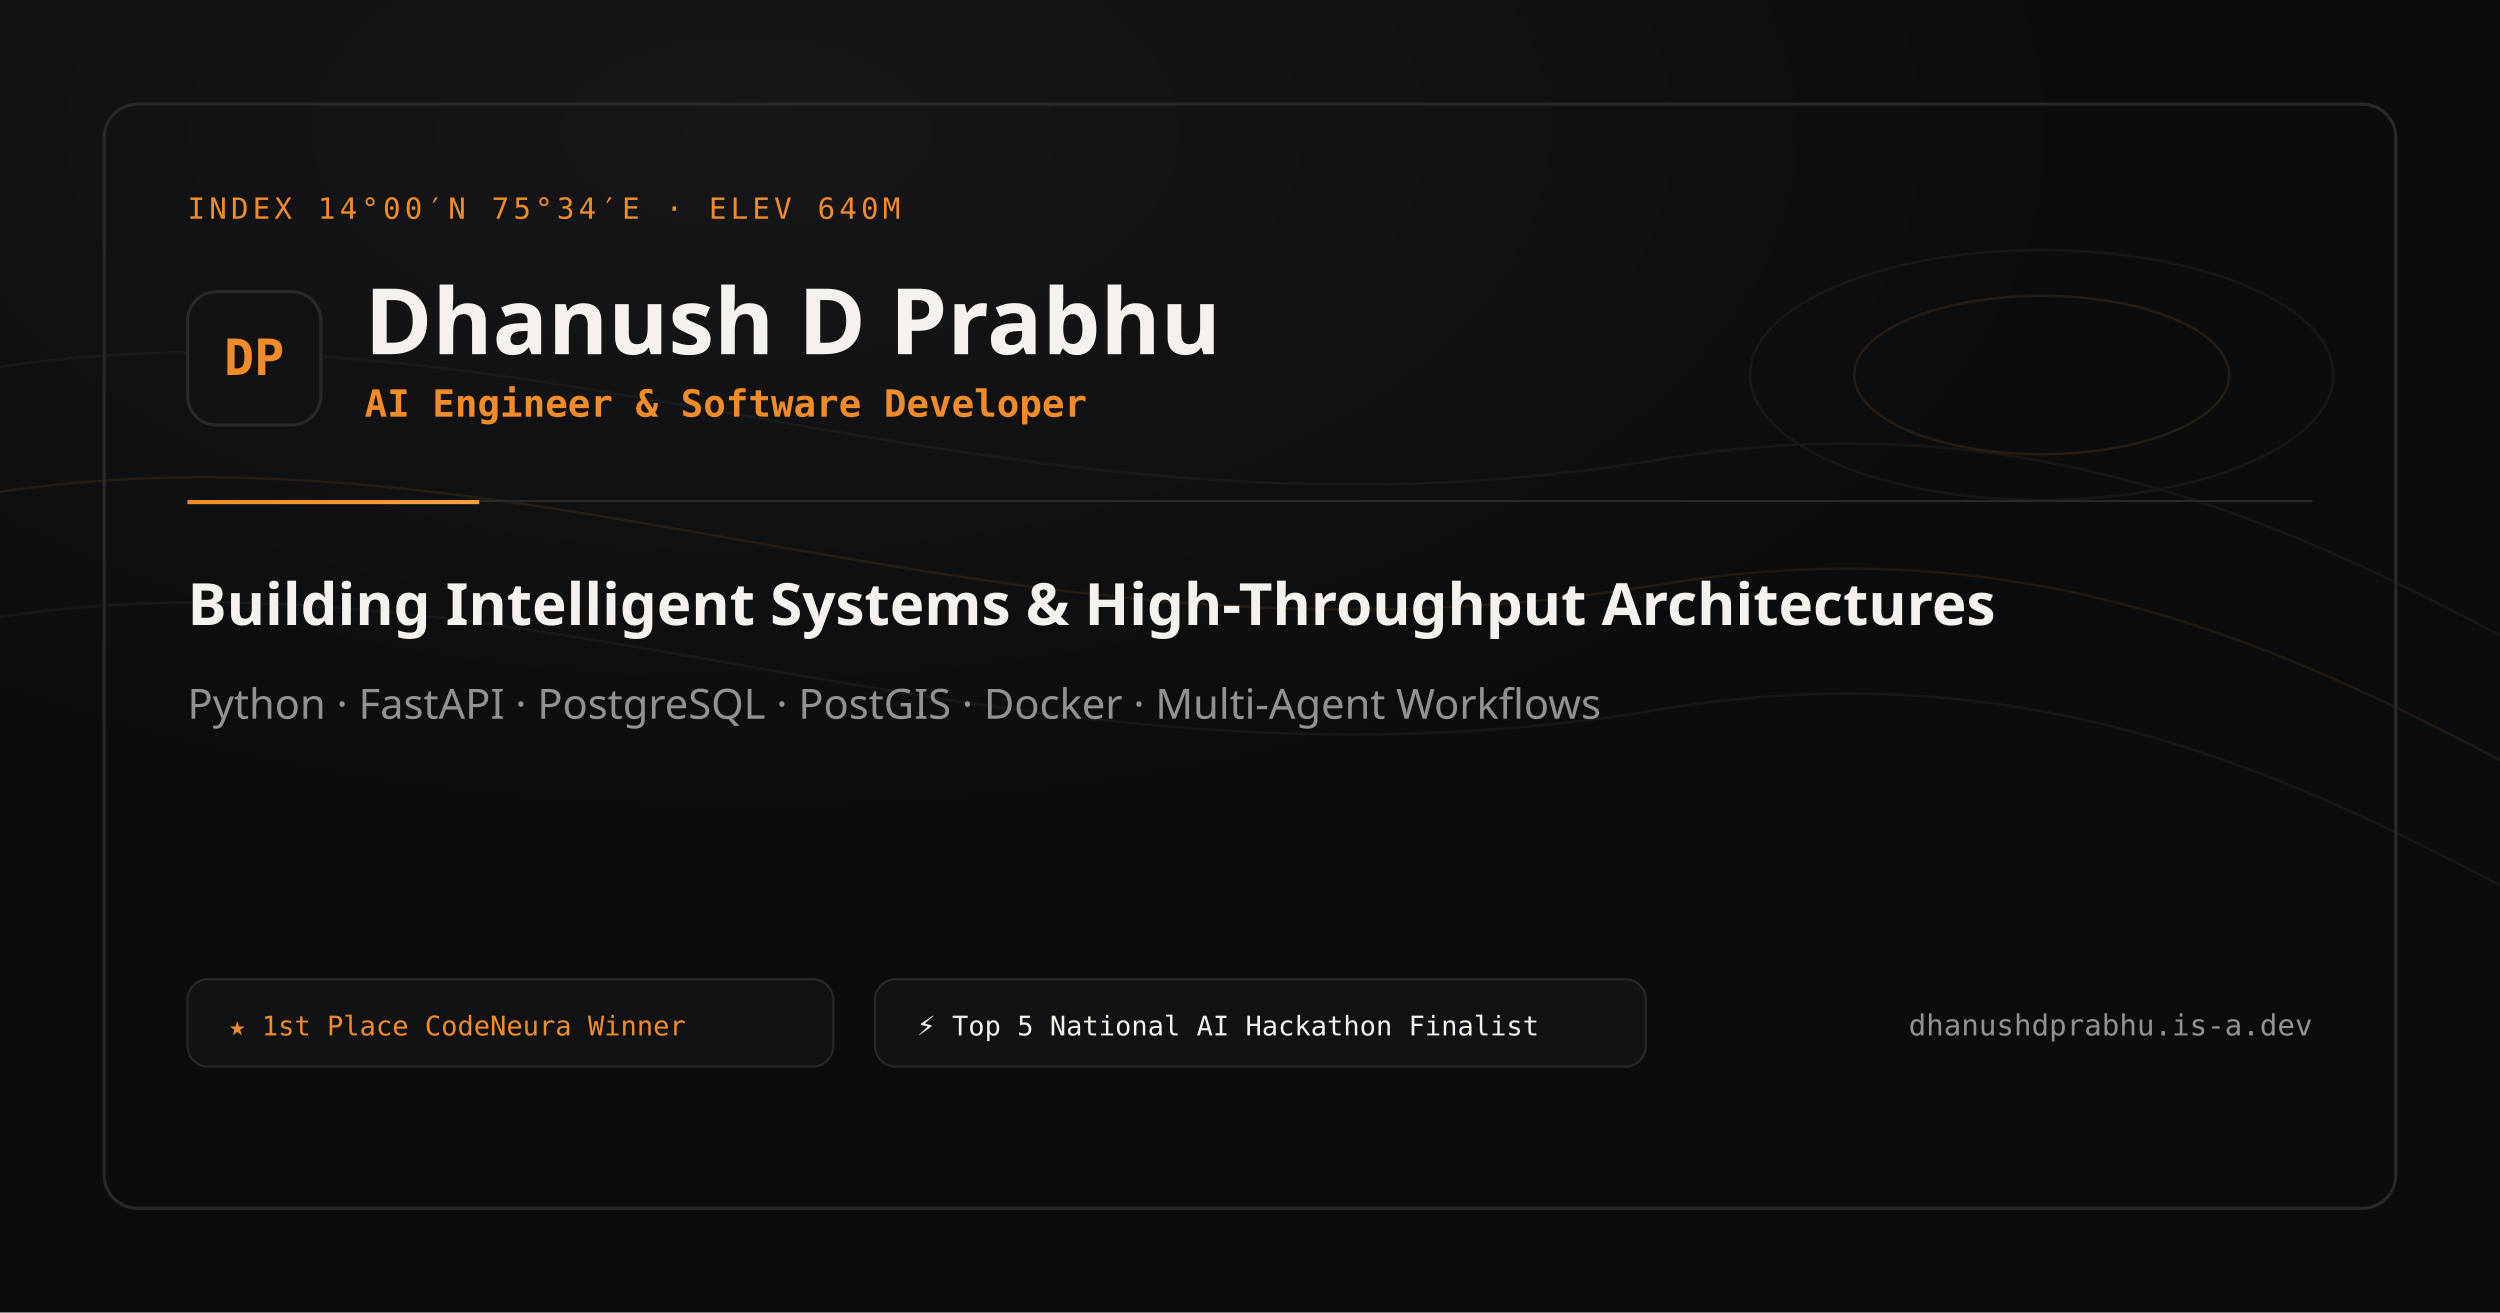
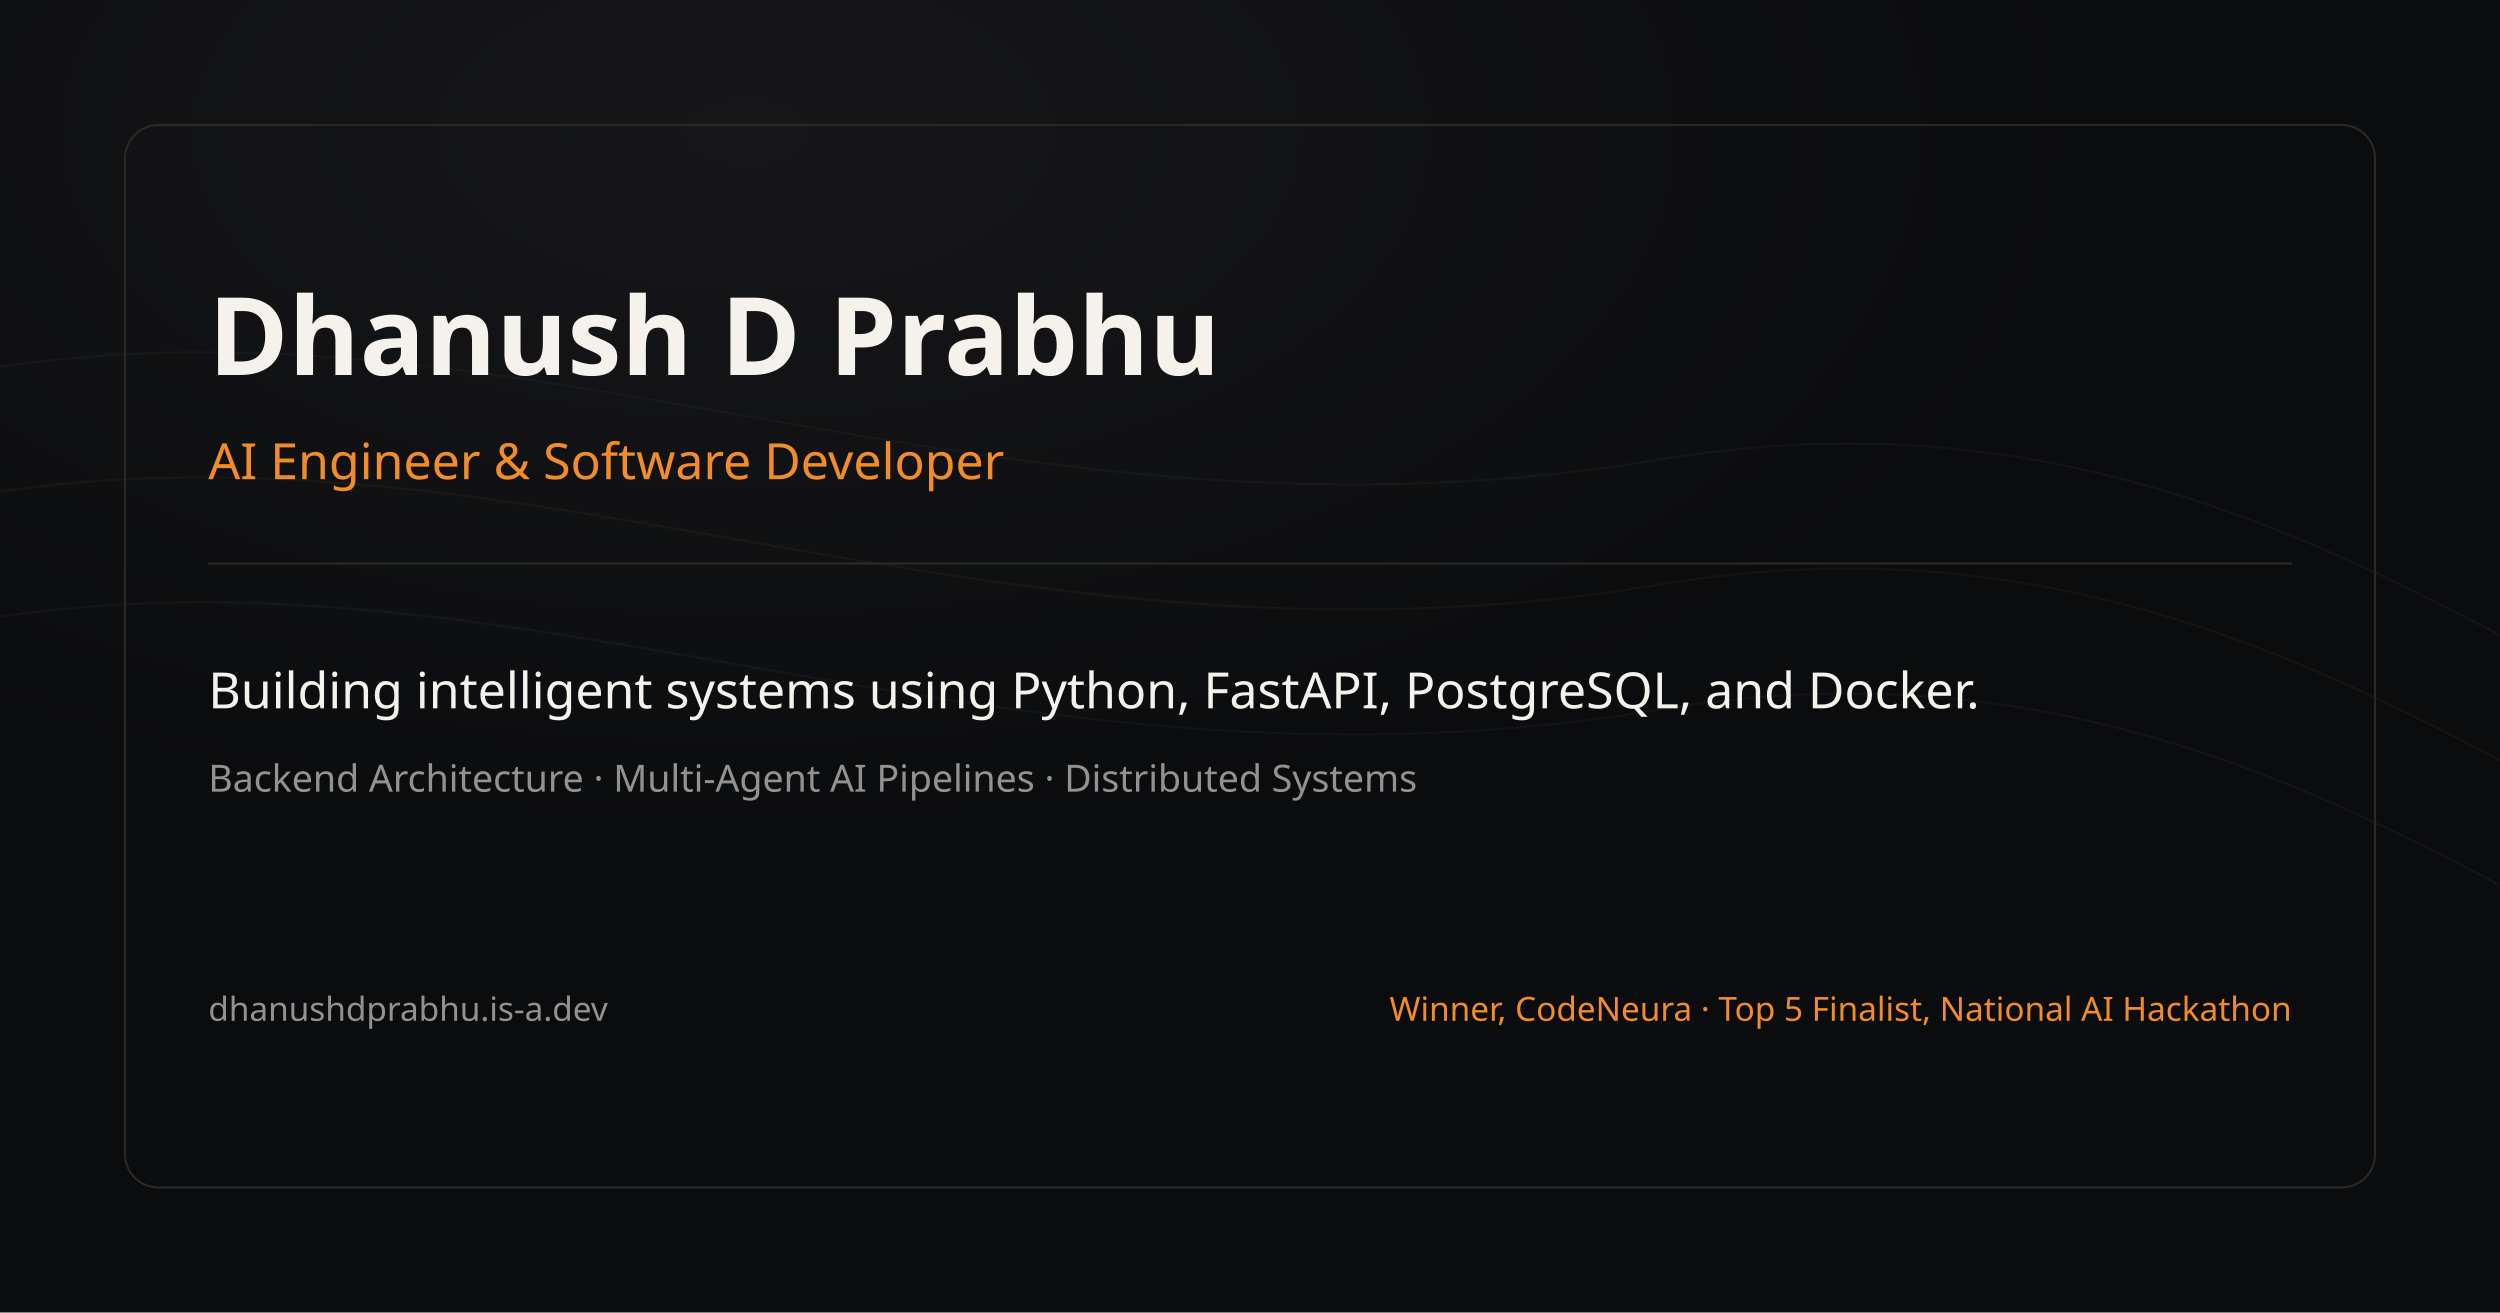
<svg xmlns="http://www.w3.org/2000/svg" width="1200" height="630" viewBox="0 0 1200 630">
  <defs>
    <radialGradient id="ogBg" cx="30%" cy="10%" r="90%">
      <stop offset="0%" stop-color="#171719" />
      <stop offset="60%" stop-color="#0B0C0E" />
      <stop offset="100%" stop-color="#0B0C0E" />
    </radialGradient>
-     <linearGradient id="ogOrange" x1="0%" y1="0%" x2="100%" y2="0%">
-       <stop offset="0%" stop-color="#F28C28" />
-       <stop offset="100%" stop-color="#FA9E42" />
-     </linearGradient>
  </defs>
  <rect width="1200" height="630" fill="url(#ogBg)" />
-   <g stroke="#292929" stroke-width="1.2" fill="none" opacity="0.4">
+   <g stroke="#292929" stroke-width="1" fill="none" opacity="0.3">
    <path d="M-100,200 C200,100 450,280 800,220 C1050,180 1200,320 1350,380" />
-     <path d="M-100,260 C200,160 450,340 800,280 C1050,240 1200,380 1350,440" stroke="#F28C28" stroke-opacity="0.25" />
+     <path d="M-100,260 C200,160 450,340 800,280 C1050,240 1200,380 1350,440" stroke="#F28C28" stroke-opacity="0.2" />
    <path d="M-100,320 C200,220 450,400 800,340 C1050,300 1200,440 1350,500" />
-     <ellipse cx="980" cy="180" rx="140" ry="60" stroke="#292929" />
-     <ellipse cx="980" cy="180" rx="90" ry="38" stroke="#F28C28" stroke-opacity="0.3" />
  </g>
-   <rect x="50" y="50" width="1100" height="530" rx="16" fill="none" stroke="#292929" stroke-width="1.5" />
-   <text x="90" y="105" font-family="'JetBrains Mono', monospace" font-size="14" fill="#F28C28" letter-spacing="2">INDEX 14°00′N 75°34′E · ELEV 640M</text>
-   <rect x="90" y="140" width="64" height="64" rx="14" fill="#111214" stroke="#292929" stroke-width="1.5" />
-   <text x="122" y="180" text-anchor="middle" font-family="'JetBrains Mono', monospace" font-size="24" font-weight="bold" fill="#F28C28">DP</text>
-   <text x="175" y="170" font-family="'Plus Jakarta Sans', sans-serif" font-size="44" font-weight="800" fill="#F5F2ED">Dhanush D Prabhu</text>
-   <text x="175" y="200" font-family="'JetBrains Mono', monospace" font-size="18" font-weight="600" fill="#F28C28">AI Engineer &amp; Software Developer</text>
-   <rect x="90" y="240" width="1020" height="1" fill="#292929" />
-   <rect x="90" y="240" width="140" height="2" fill="url(#ogOrange)" />
-   <text x="90" y="300" font-family="'Plus Jakarta Sans', sans-serif" font-size="28" font-weight="600" fill="#F5F2ED">Building Intelligent Systems &amp; High-Throughput Architectures</text>
-   <text x="90" y="345" font-family="'Plus Jakarta Sans', sans-serif" font-size="20" font-weight="400" fill="#929292">Python · FastAPI · PostgreSQL · PostGIS · Docker · Multi-Agent Workflows</text>
-   <rect x="90" y="470" width="310" height="42" rx="10" fill="#111214" stroke="#292929" />
-   <text x="110" y="497" font-family="'JetBrains Mono', monospace" font-size="13" fill="#F28C28">★ 1st Place CodeNeura Winner</text>
-   <rect x="420" y="470" width="370" height="42" rx="10" fill="#111214" stroke="#292929" />
-   <text x="440" y="497" font-family="'JetBrains Mono', monospace" font-size="13" fill="#F5F2ED">⚡ Top 5 National AI Hackathon Finalist</text>
-   <text x="1110" y="497" text-anchor="end" font-family="'JetBrains Mono', monospace" font-size="14" fill="#929292">dhanushdprabhu.is-a.dev</text>
+   <rect x="60" y="60" width="1080" height="510" rx="16" fill="none" stroke="#292929" stroke-width="1" />
+   <text x="100" y="180" font-family="'Plus Jakarta Sans', sans-serif" font-size="52" font-weight="700" fill="#F5F2ED">Dhanush D Prabhu</text>
+   <text x="100" y="230" font-family="'Plus Jakarta Sans', sans-serif" font-size="24" font-weight="500" fill="#F28C28">AI Engineer &amp; Software Developer</text>
+   <rect x="100" y="270" width="1000" height="1" fill="#292929" />
+   <text x="100" y="340" font-family="'Plus Jakarta Sans', sans-serif" font-size="24" font-weight="400" fill="#F5F2ED">Building intelligent systems using Python, FastAPI, PostgreSQL, and Docker.</text>
+   <text x="100" y="380" font-family="'Plus Jakarta Sans', sans-serif" font-size="18" font-weight="400" fill="#929292">Backend Architecture · Multi-Agent AI Pipelines · Distributed Systems</text>
+   <text x="100" y="490" font-family="'Plus Jakarta Sans', sans-serif" font-size="16" font-weight="400" fill="#929292">dhanushdprabhu.is-a.dev</text>
+   <text x="1100" y="490" text-anchor="end" font-family="'Plus Jakarta Sans', sans-serif" font-size="16" font-weight="400" fill="#F28C28">Winner, CodeNeura · Top 5 Finalist, National AI Hackathon</text>
</svg>
